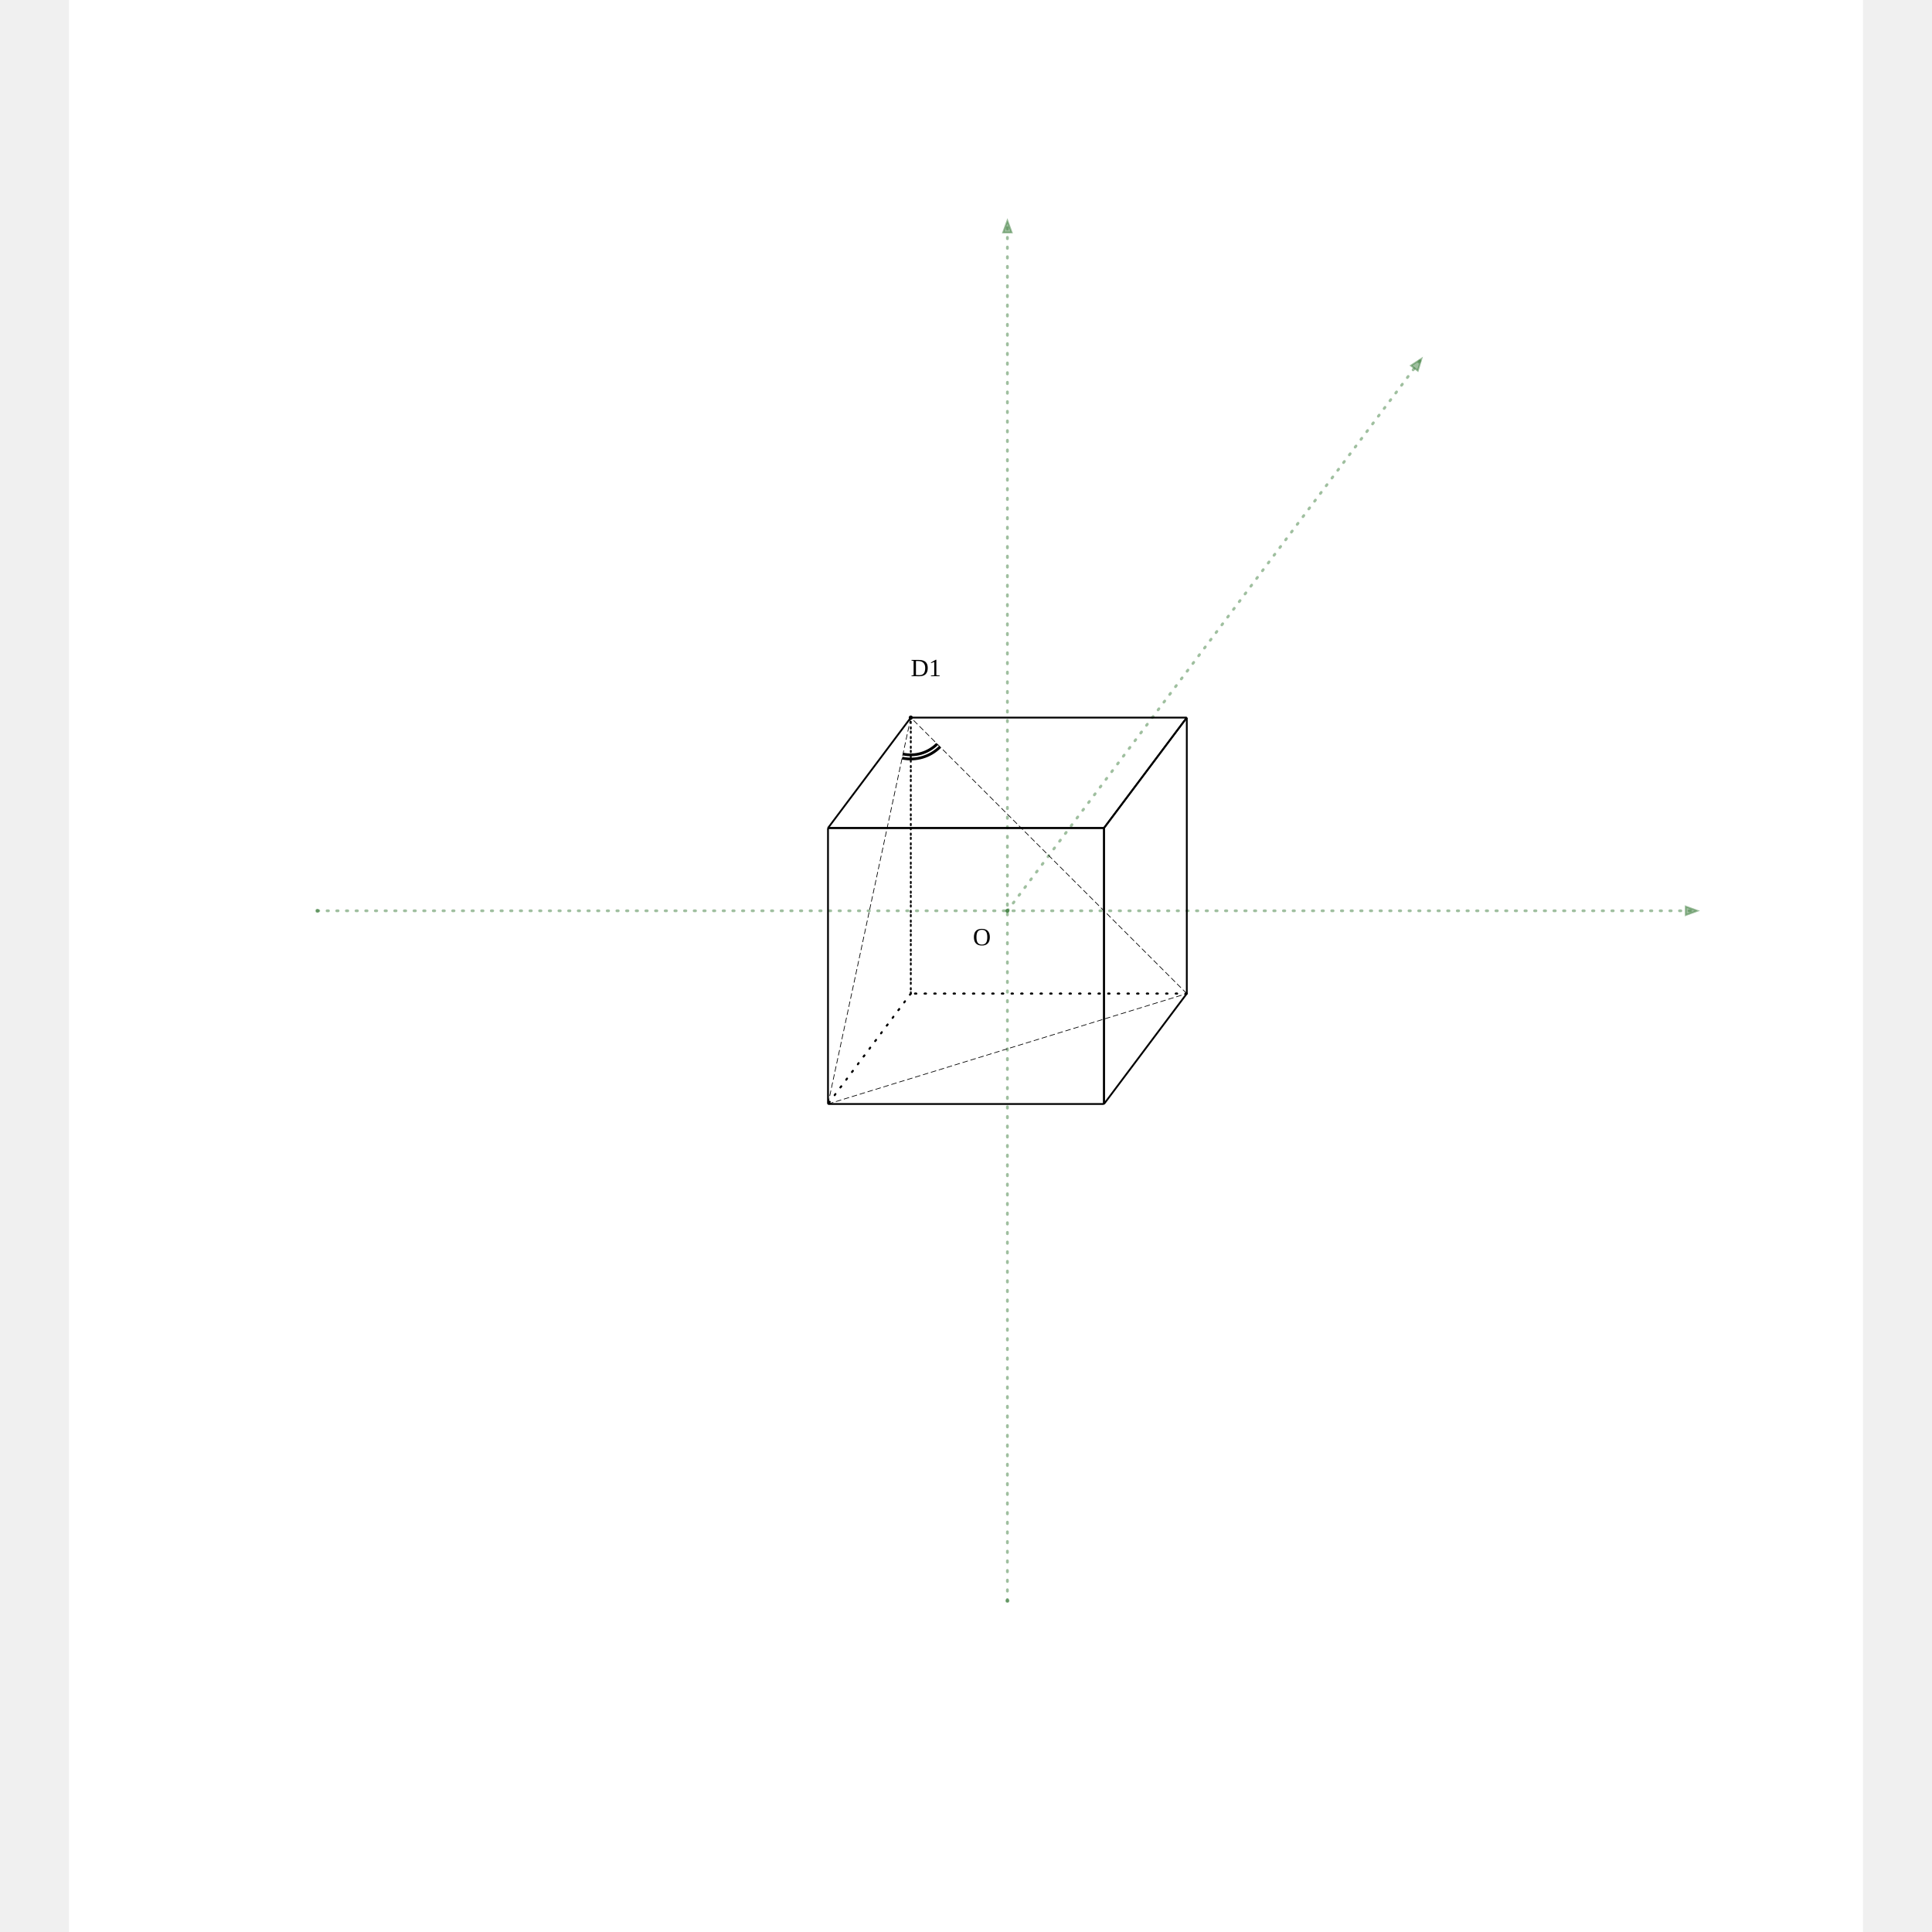
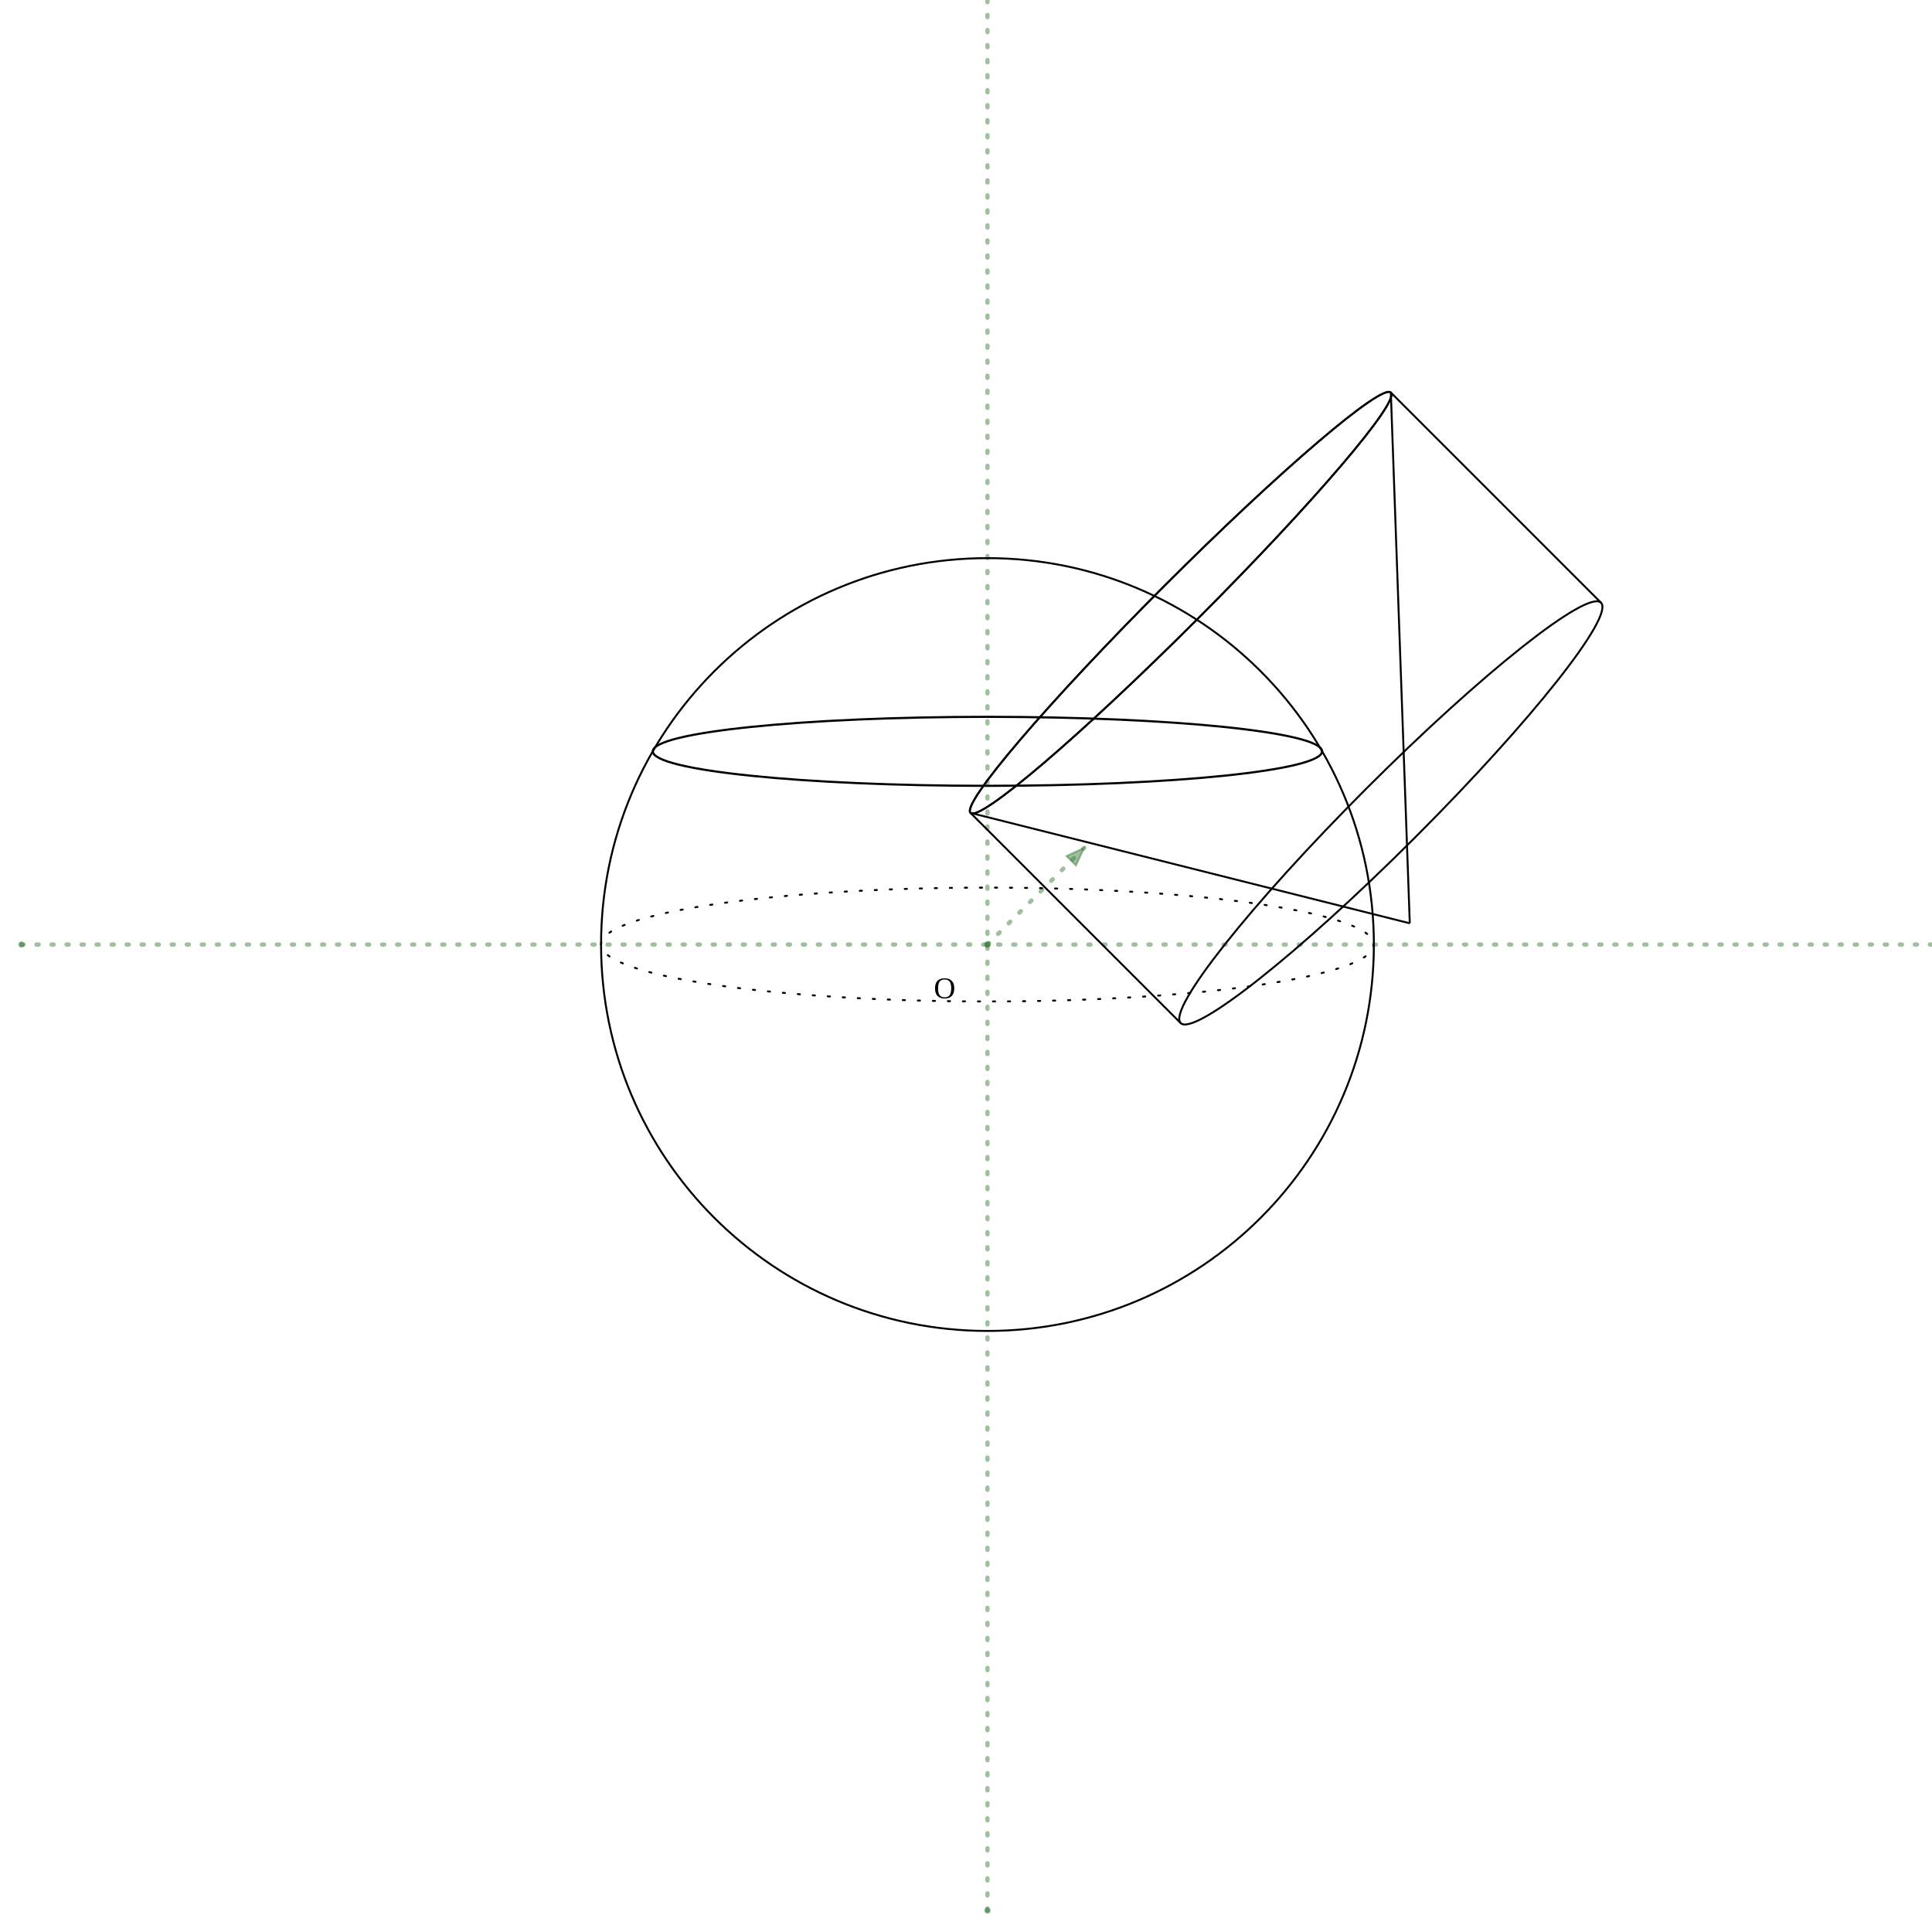
- <svg xmlns="http://www.w3.org/2000/svg" version="1.1" baseProfile="full" width="1000" height="1000" viewBox="0 0 1300 1400">
+ <svg xmlns="http://www.w3.org/2000/svg" version="1.1" baseProfile="full" width="1000" height="1000" viewBox="0 0 900 900">
  <style>
  text {
-     font-size: 18px;
+     font-size: 14px;
  }

  path { fill: none; }

  @media (max-width: 600px) {
    text {
-       font-size: 48.333px;
+       font-size: 35px;
    }
  }

  @media (max-width: 800px) {
    text {
-       font-size: 91.667px;
+       font-size: 65px;
    }
  }
</style>
  <rect width="100%" height="100%" fill="#fff" />
-   <g id="scene" transform="translate(650 700)">
-     <circle cx="30" cy="-40" r="1" stroke="rgba(64,128,64,0.5)" stroke-width="1" fill="rgba(64,128,64,0.5)" />
-     <text x="5" y="-15">O</text>
-     <line x1="-470" x2="530" y1="-40" y2="-40" stroke-dasharray="1 6" stroke-linecap="round" stroke="rgba(64,128,64,0.5)" stroke-width="2" />
-     <circle cx="-470" cy="-40" r="1" stroke="rgba(64,128,64,0.5)" stroke-width="1" fill="rgba(64,128,64,0.5)" />
-     <polygon points="530,-40 521.543,-36.922 521.543,-43.078" stroke="rgba(64,128,64,0.5)" stroke-width="1.3" fill="rgba(64,128,64,0.5)" />
-     <line x1="30" x2="30" y1="460" y2="-540" stroke-dasharray="1 6" stroke-linecap="round" stroke="rgba(64,128,64,0.5)" stroke-width="2" />
-     <circle cx="30" cy="460" r="1" stroke="rgba(64,128,64,0.5)" stroke-width="1" fill="rgba(64,128,64,0.5)" />
-     <polygon points="30,-540 33.078,-531.543 26.922,-531.543" stroke="rgba(64,128,64,0.5)" stroke-width="1.3" fill="rgba(64,128,64,0.5)" />
-     <line x1="30" x2="330" y1="-40" y2="-440" stroke-dasharray="1 6" stroke-linecap="round" stroke="rgba(64,128,64,0.5)" stroke-width="2" />
-     <circle cx="30" cy="-40" r="1" stroke="rgba(64,128,64,0.5)" stroke-width="1" fill="rgba(64,128,64,0.5)" />
-     <polygon points="330,-440 327.388,-431.387 322.463,-435.081" stroke="rgba(64,128,64,0.5)" stroke-width="1.3" fill="rgba(64,128,64,0.5)" />
-     <line x1="-100" x2="100" y1="-100" y2="-100" stroke="black" stroke-width="1.3" />
-     <line x1="100" x2="160" y1="-100" y2="-180" stroke="black" stroke-width="1.3" />
-     <line x1="160" x2="-40" y1="-180" y2="-180" stroke="black" stroke-width="1.3" />
-     <line x1="-40" x2="-100" y1="-180" y2="-100" stroke="black" stroke-width="1.3" />
-     <line x1="-100" x2="100" y1="100" y2="100" stroke="black" stroke-width="1.3" />
-     <line x1="100" x2="100" y1="100" y2="-100" stroke="black" stroke-width="1.3" />
-     <line x1="100" x2="-100" y1="-100" y2="-100" stroke="black" stroke-width="1.3" />
-     <line x1="-100" x2="-100" y1="-100" y2="100" stroke="black" stroke-width="1.3" />
-     <line x1="100" x2="160" y1="100" y2="20" stroke="black" stroke-width="1.3" />
-     <line x1="160" x2="160" y1="20" y2="-180" stroke="black" stroke-width="1.3" />
-     <line x1="160" x2="100" y1="-180" y2="-100" stroke="black" stroke-width="1.3" />
-     <line x1="100" x2="100" y1="-100" y2="100" stroke="black" stroke-width="1.3" />
-     <line x1="160" x2="-40" y1="20" y2="20" stroke-dasharray="1 6" stroke-linecap="round" stroke="black" stroke-width="1.3" />
-     <line x1="-40" x2="-100" y1="20" y2="100" stroke-dasharray="1 6" stroke-linecap="round" stroke="black" stroke-width="1.3" />
-     <line x1="160" x2="-40" y1="20" y2="20" stroke-dasharray="1 6" stroke-linecap="round" stroke="black" stroke-width="1.3" />
-     <line x1="-40" x2="-40" y1="20" y2="-180" stroke-dasharray="1 6" stroke-linecap="round" stroke="black" stroke-width="1.3" />
-     <line x1="-40" x2="-100" y1="20" y2="100" stroke-dasharray="1 6" stroke-linecap="round" stroke="black" stroke-width="1.3" />
-     <line x1="-40" x2="-40" y1="-180" y2="20" stroke-dasharray="1 6" stroke-linecap="round" stroke="black" stroke-width="1.3" />
-     <circle cx="-40" cy="-180" r="1" stroke="black" stroke-width="1" fill="black" />
-     <text x="-40" y="-210">D1</text>
-     <line x1="-100" x2="-40" y1="100" y2="-180" stroke-dasharray="4 2" stroke="black" stroke-width="0.5" />
-     <line x1="160" x2="-40" y1="20" y2="-180" stroke-dasharray="4 2" stroke="black" stroke-width="0.5" />
-     <line x1="-100" x2="160" y1="100" y2="20" stroke-dasharray="4 2" stroke="black" stroke-width="0.5" />
-     <path d="M -46.286 -150.666 A 30 30 0 0 0 -18.787 -158.787          M -45.657 -153.599 A 27 27 0 0 0 -20.908 -160.908" stroke="black" stroke-width="2" />
+   <g id="scene" transform="translate(450 450)">
+     <circle cx="10" cy="-10" r="1" stroke="rgba(64,128,64,0.5)" stroke-width="1" fill="rgba(64,128,64,0.5)" />
+     <text x="-15" y="15">O</text>
+     <line x1="-440" x2="460" y1="-10" y2="-10" stroke-dasharray="1 6" stroke-linecap="round" stroke="rgba(64,128,64,0.5)" stroke-width="2" />
+     <circle cx="-440" cy="-10" r="1" stroke="rgba(64,128,64,0.5)" stroke-width="1" fill="rgba(64,128,64,0.5)" />
+     <polygon points="460,-10 451.543,-6.922 451.543,-13.078" stroke="rgba(64,128,64,0.5)" stroke-width="0.9" fill="rgba(64,128,64,0.5)" />
+     <line x1="10" x2="10" y1="440" y2="-460" stroke-dasharray="1 6" stroke-linecap="round" stroke="rgba(64,128,64,0.5)" stroke-width="2" />
+     <circle cx="10" cy="440" r="1" stroke="rgba(64,128,64,0.5)" stroke-width="1" fill="rgba(64,128,64,0.5)" />
+     <polygon points="10,-460 13.078,-451.543 6.922,-451.543" stroke="rgba(64,128,64,0.5)" stroke-width="0.9" fill="rgba(64,128,64,0.5)" />
+     <line x1="10" x2="55" y1="-10" y2="-55" stroke-dasharray="1 6" stroke-linecap="round" stroke="rgba(64,128,64,0.5)" stroke-width="2" />
+     <circle cx="10" cy="-10" r="1" stroke="rgba(64,128,64,0.5)" stroke-width="1" fill="rgba(64,128,64,0.5)" />
+     <polygon points="55,-55 51.196,-46.843 46.843,-51.196" stroke="rgba(64,128,64,0.5)" stroke-width="0.9" fill="rgba(64,128,64,0.5)" />
+     <ellipse cx="10" cy="-10" rx="180" ry="180" transform="rotate(90,10,-10)" stroke="black" stroke-width="0.9" fill="none" />
+     <ellipse cx="10" cy="-10" rx="180" ry="26.517" transform="rotate(180,10,-10)" stroke-dasharray="1 6" stroke-linecap="round" stroke="black" stroke-width="0.9" fill="none" />
+     <ellipse cx="10" cy="-100" rx="155.885" ry="16.071" transform="rotate(0,10,-100)" stroke="black" stroke-width="1" fill="none" />
+     <ellipse cx="100" cy="-169.231" rx="138.462" ry="10.909" transform="rotate(135,100,-169.2308)" stroke="black" stroke-width="0.9" fill="none" />
+     <line x1="197.907" x2="206.729" y1="-267.138" y2="-19.891" stroke="black" stroke-width="0.9" />
+     <line x1="2.093" x2="206.729" y1="-71.324" y2="-19.891" stroke="black" stroke-width="0.9" />
+     <ellipse cx="100" cy="-169.231" rx="138.462" ry="10.909" transform="rotate(135,100,-169.2308)" stroke="black" stroke-width="0.9" fill="none" />
+     <ellipse cx="197.907" cy="-71.324" rx="138.462" ry="16.076" transform="rotate(135,197.9071,-71.32368)" stroke="black" stroke-width="0.9" fill="none" />
+     <line x1="197.907" x2="295.814" y1="-267.138" y2="-169.231" stroke="black" stroke-width="0.9" />
+     <line x1="2.093" x2="100" y1="-71.324" y2="26.583" stroke="black" stroke-width="0.9" />
  </g>
</svg>
